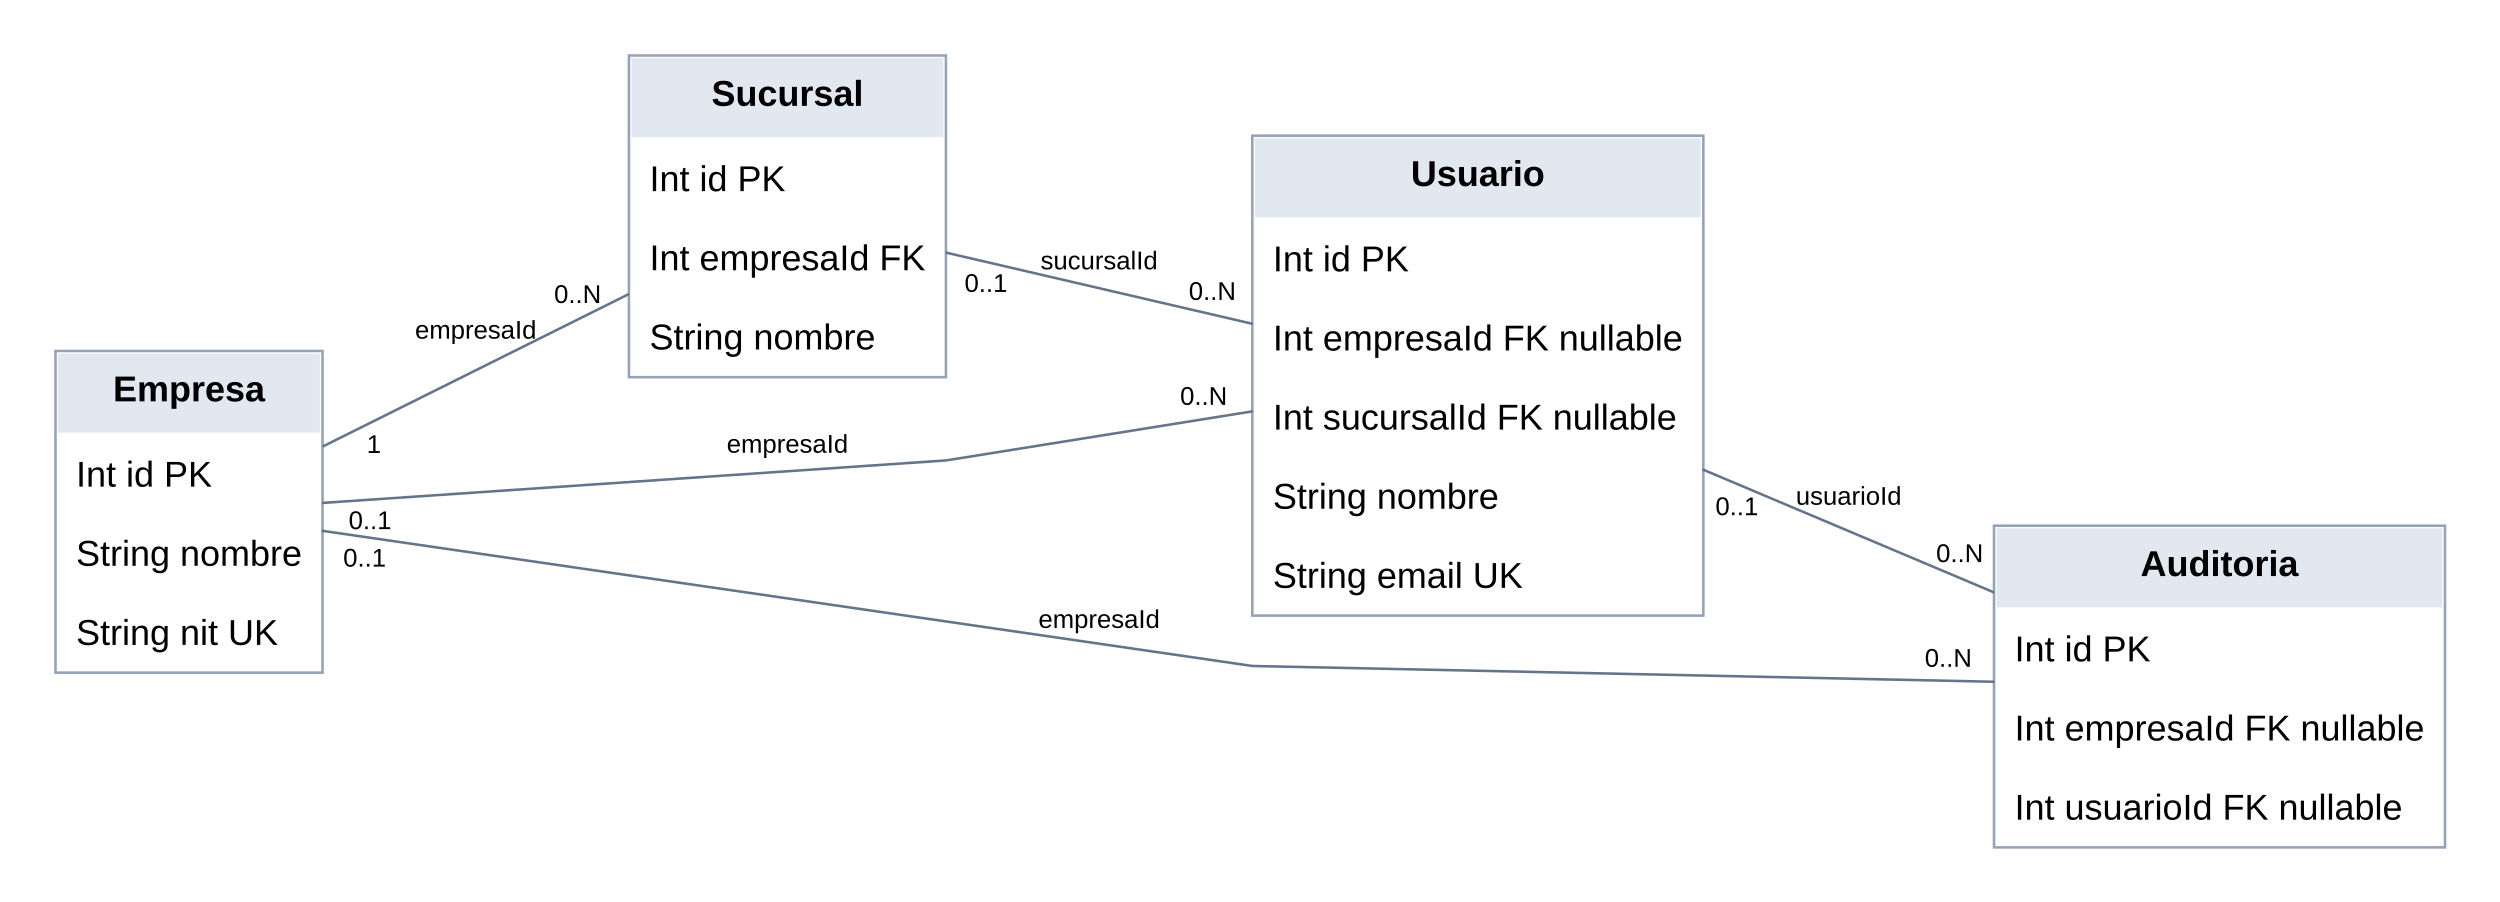
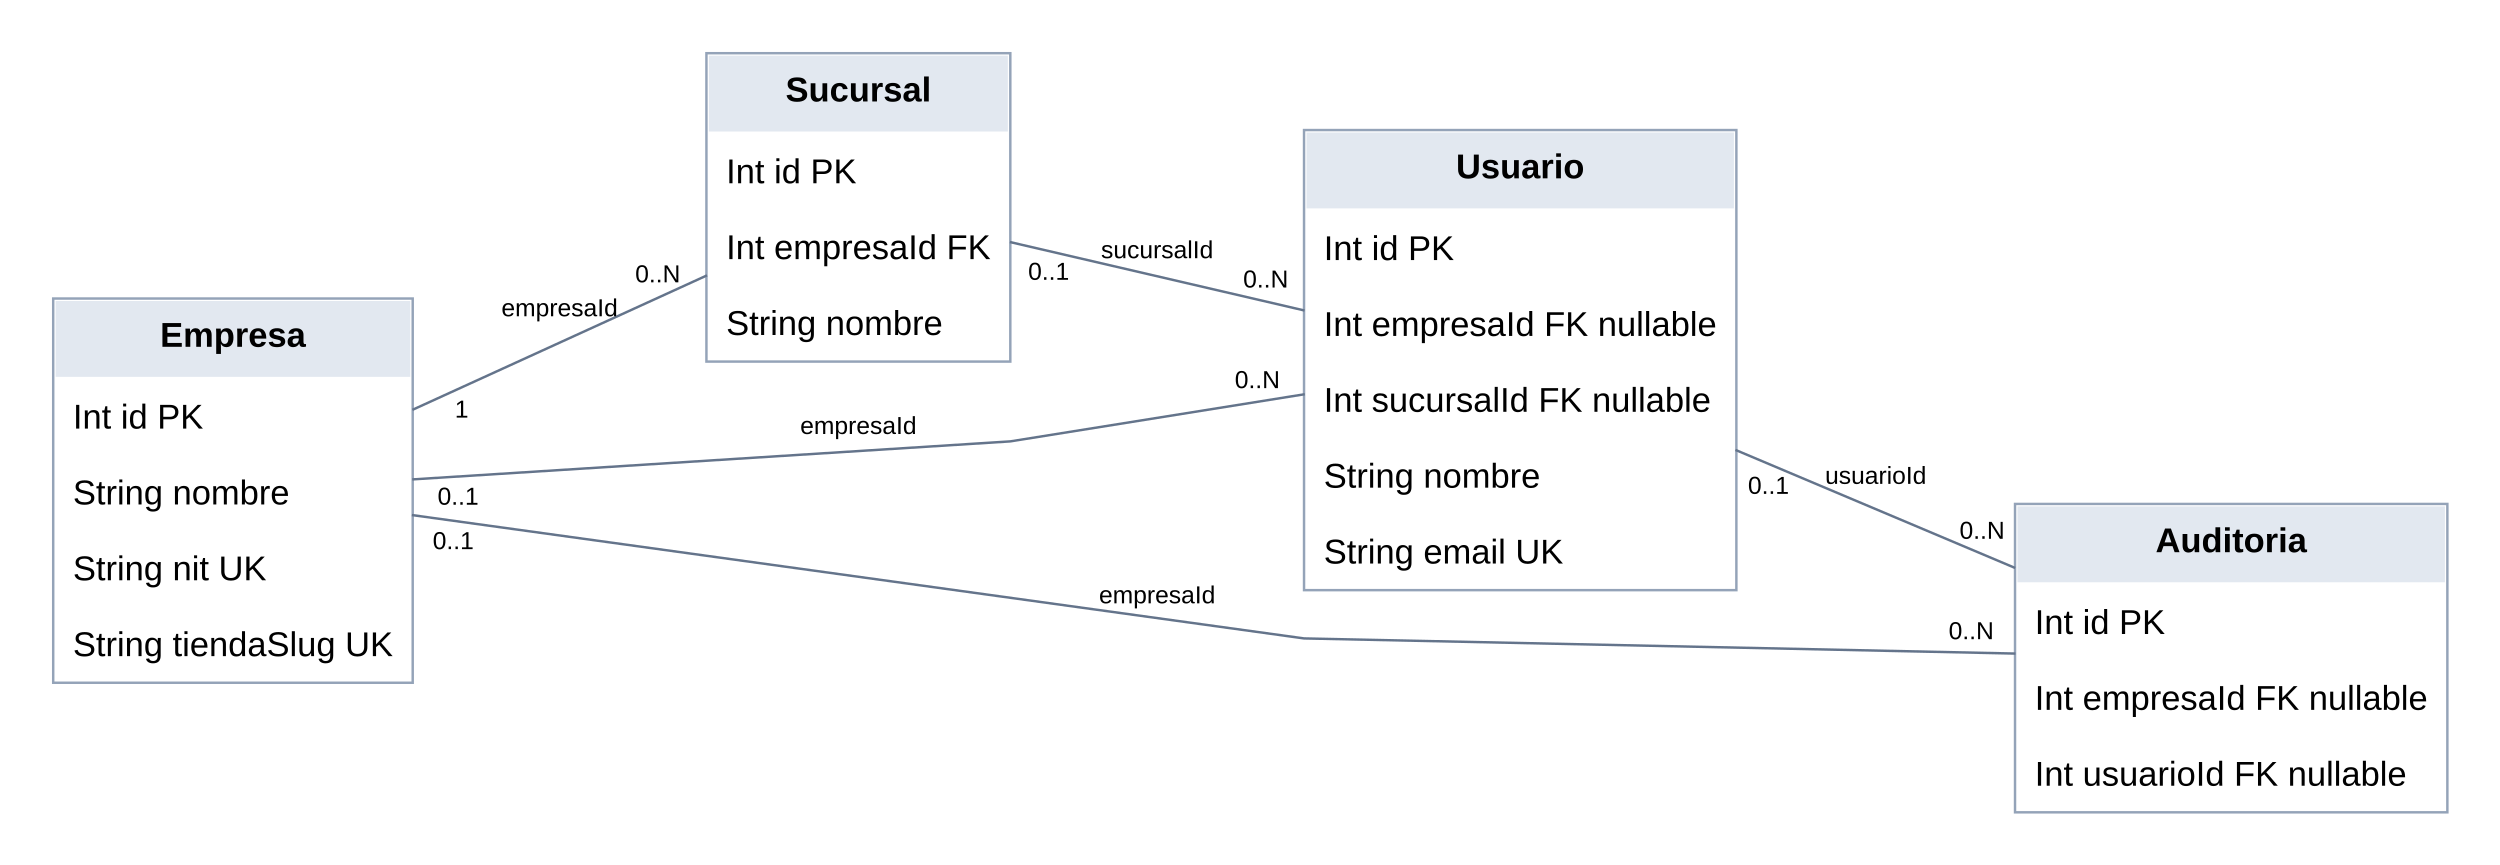
- <svg xmlns="http://www.w3.org/2000/svg" role="img" aria-label="Diagrama del proyecto" width="973pt" height="351pt" viewBox="0.00 0.00 973.00 351.00">
+ <svg xmlns="http://www.w3.org/2000/svg" role="img" aria-label="Diagrama del proyecto" width="1015pt" height="351pt" viewBox="0.00 0.00 1015.00 351.00">
  <g id="graph0" class="graph" transform="scale(1 1) rotate(0) translate(21.6 329.8)">
    <g id="node1" class="node">
-       <polygon fill="#e2e8f0" stroke="none" points="1,-161.4 1,-192.2 102.93,-192.2 102.93,-161.4 1,-161.4" />
-       <text xml:space="preserve" text-anchor="start" x="22.39" y="-173.6" font-family="Arial" font-weight="bold" font-size="14.00">Empresa</text>
-       <text xml:space="preserve" text-anchor="start" x="8" y="-140.4" font-family="Arial" font-size="14.00">Int id PK</text>
-       <text xml:space="preserve" text-anchor="start" x="8" y="-109.6" font-family="Arial" font-size="14.00">String nombre</text>
-       <text xml:space="preserve" text-anchor="start" x="8" y="-78.8" font-family="Arial" font-size="14.00">String nit UK</text>
-       <polygon fill="none" stroke="#94a3b8" points="0,-68 0,-193.2 103.93,-193.2 103.93,-68 0,-68" />
+       <polygon fill="#e2e8f0" stroke="none" points="1,-176.8 1,-207.6 144.96,-207.6 144.96,-176.8 1,-176.8" />
+       <text xml:space="preserve" text-anchor="start" x="43.41" y="-189" font-family="Arial" font-weight="bold" font-size="14.00">Empresa</text>
+       <text xml:space="preserve" text-anchor="start" x="8" y="-155.8" font-family="Arial" font-size="14.00">Int id PK</text>
+       <text xml:space="preserve" text-anchor="start" x="8" y="-125" font-family="Arial" font-size="14.00">String nombre</text>
+       <text xml:space="preserve" text-anchor="start" x="8" y="-94.2" font-family="Arial" font-size="14.00">String nit UK</text>
+       <text xml:space="preserve" text-anchor="start" x="8" y="-63.4" font-family="Arial" font-size="14.00">String tiendaSlug UK</text>
+       <polygon fill="none" stroke="#94a3b8" points="0,-52.6 0,-208.6 145.96,-208.6 145.96,-52.6 0,-52.6" />
    </g>
    <g id="node2" class="node">
-       <polygon fill="#e2e8f0" stroke="none" points="224.18,-276.4 224.18,-307.2 345.56,-307.2 345.56,-276.4 224.18,-276.4" />
-       <text xml:space="preserve" text-anchor="start" x="255.3" y="-288.6" font-family="Arial" font-weight="bold" font-size="14.00">Sucursal</text>
-       <text xml:space="preserve" text-anchor="start" x="231.18" y="-255.4" font-family="Arial" font-size="14.00">Int id PK</text>
-       <text xml:space="preserve" text-anchor="start" x="231.18" y="-224.6" font-family="Arial" font-size="14.00">Int empresaId FK</text>
-       <text xml:space="preserve" text-anchor="start" x="231.18" y="-193.8" font-family="Arial" font-size="14.00">String nombre</text>
-       <polygon fill="none" stroke="#94a3b8" points="223.18,-183 223.18,-308.2 346.56,-308.2 346.56,-183 223.18,-183" />
+       <polygon fill="#e2e8f0" stroke="none" points="266.21,-276.4 266.21,-307.2 387.59,-307.2 387.59,-276.4 266.21,-276.4" />
+       <text xml:space="preserve" text-anchor="start" x="297.33" y="-288.6" font-family="Arial" font-weight="bold" font-size="14.00">Sucursal</text>
+       <text xml:space="preserve" text-anchor="start" x="273.21" y="-255.4" font-family="Arial" font-size="14.00">Int id PK</text>
+       <text xml:space="preserve" text-anchor="start" x="273.21" y="-224.6" font-family="Arial" font-size="14.00">Int empresaId FK</text>
+       <text xml:space="preserve" text-anchor="start" x="273.21" y="-193.8" font-family="Arial" font-size="14.00">String nombre</text>
+       <polygon fill="none" stroke="#94a3b8" points="265.21,-183 265.21,-308.2 388.59,-308.2 388.59,-183 265.21,-183" />
    </g>
    <g id="edge1" class="edge">
-       <path fill="none" stroke="#64748b" d="M103.92,-155.98C139.12,-173.51 186.08,-196.9 223.21,-215.39" />
-       <text xml:space="preserve" text-anchor="middle" x="163.55" y="-197.99" font-family="Arial" font-size="10.00">empresaId</text>
-       <text xml:space="preserve" text-anchor="middle" x="203.22" y="-211.88" font-family="Arial" font-size="10.00">0..N</text>
-       <text xml:space="preserve" text-anchor="middle" x="123.92" y="-153.49" font-family="Arial" font-size="10.00">1</text>
+       <path fill="none" stroke="#64748b" d="M145.83,-163.4C183.65,-180.66 229.49,-201.59 265.46,-218.01" />
+       <text xml:space="preserve" text-anchor="middle" x="205.59" y="-201.4" font-family="Arial" font-size="10.00">empresaId</text>
+       <text xml:space="preserve" text-anchor="middle" x="245.46" y="-215.17" font-family="Arial" font-size="10.00">0..N</text>
+       <text xml:space="preserve" text-anchor="middle" x="165.83" y="-160.24" font-family="Arial" font-size="10.00">1</text>
    </g>
    <g id="node3" class="node">
-       <polygon fill="#e2e8f0" stroke="none" points="466.8,-245.2 466.8,-276 640.33,-276 640.33,-245.2 466.8,-245.2" />
-       <text xml:space="preserve" text-anchor="start" x="527.5" y="-257.4" font-family="Arial" font-weight="bold" font-size="14.00">Usuario</text>
-       <text xml:space="preserve" text-anchor="start" x="473.8" y="-224.2" font-family="Arial" font-size="14.00">Int id PK</text>
-       <text xml:space="preserve" text-anchor="start" x="473.8" y="-193.4" font-family="Arial" font-size="14.00">Int empresaId FK nullable</text>
-       <text xml:space="preserve" text-anchor="start" x="473.8" y="-162.6" font-family="Arial" font-size="14.00">Int sucursalId FK nullable</text>
-       <text xml:space="preserve" text-anchor="start" x="473.8" y="-131.8" font-family="Arial" font-size="14.00">String nombre</text>
-       <text xml:space="preserve" text-anchor="start" x="473.8" y="-101" font-family="Arial" font-size="14.00">String email UK</text>
-       <polygon fill="none" stroke="#94a3b8" points="465.8,-90.2 465.8,-277 641.33,-277 641.33,-90.2 465.8,-90.2" />
+       <polygon fill="#e2e8f0" stroke="none" points="508.84,-245.2 508.84,-276 682.37,-276 682.37,-245.2 508.84,-245.2" />
+       <text xml:space="preserve" text-anchor="start" x="569.54" y="-257.4" font-family="Arial" font-weight="bold" font-size="14.00">Usuario</text>
+       <text xml:space="preserve" text-anchor="start" x="515.84" y="-224.2" font-family="Arial" font-size="14.00">Int id PK</text>
+       <text xml:space="preserve" text-anchor="start" x="515.84" y="-193.4" font-family="Arial" font-size="14.00">Int empresaId FK nullable</text>
+       <text xml:space="preserve" text-anchor="start" x="515.84" y="-162.6" font-family="Arial" font-size="14.00">Int sucursalId FK nullable</text>
+       <text xml:space="preserve" text-anchor="start" x="515.84" y="-131.8" font-family="Arial" font-size="14.00">String nombre</text>
+       <text xml:space="preserve" text-anchor="start" x="515.84" y="-101" font-family="Arial" font-size="14.00">String email UK</text>
+       <polygon fill="none" stroke="#94a3b8" points="507.84,-90.2 507.84,-277 683.37,-277 683.37,-90.2 507.84,-90.2" />
    </g>
    <g id="edge2" class="edge">
-       <path fill="none" stroke="#64748b" d="M103.77,-134.06C187.8,-139.79 346.56,-150.6 346.56,-150.6 346.56,-150.6 409.72,-160.72 466.1,-169.75" />
-       <text xml:space="preserve" text-anchor="middle" x="284.87" y="-153.6" font-family="Arial" font-size="10.00">empresaId</text>
-       <text xml:space="preserve" text-anchor="middle" x="446.86" y="-172.23" font-family="Arial" font-size="10.00">0..N</text>
-       <text xml:space="preserve" text-anchor="middle" x="122.43" y="-123.86" font-family="Arial" font-size="10.00">0..1</text>
+       <path fill="none" stroke="#64748b" d="M145.77,-135.16C238.62,-141.07 388.59,-150.6 388.59,-150.6 388.59,-150.6 451.75,-160.72 508.13,-169.75" />
+       <text xml:space="preserve" text-anchor="middle" x="326.9" y="-153.6" font-family="Arial" font-size="10.00">empresaId</text>
+       <text xml:space="preserve" text-anchor="middle" x="488.89" y="-172.23" font-family="Arial" font-size="10.00">0..N</text>
+       <text xml:space="preserve" text-anchor="middle" x="164.39" y="-124.88" font-family="Arial" font-size="10.00">0..1</text>
    </g>
    <g id="node4" class="node">
-       <polygon fill="#e2e8f0" stroke="none" points="755.47,-93.4 755.47,-124.2 929,-124.2 929,-93.4 755.47,-93.4" />
-       <text xml:space="preserve" text-anchor="start" x="811.51" y="-105.6" font-family="Arial" font-weight="bold" font-size="14.00">Auditoria</text>
-       <text xml:space="preserve" text-anchor="start" x="762.47" y="-72.4" font-family="Arial" font-size="14.00">Int id PK</text>
-       <text xml:space="preserve" text-anchor="start" x="762.47" y="-41.6" font-family="Arial" font-size="14.00">Int empresaId FK nullable</text>
-       <text xml:space="preserve" text-anchor="start" x="762.47" y="-10.8" font-family="Arial" font-size="14.00">Int usuarioId FK nullable</text>
-       <polygon fill="none" stroke="#94a3b8" points="754.47,0 754.47,-125.2 930,-125.2 930,0 754.47,0" />
+       <polygon fill="#e2e8f0" stroke="none" points="797.5,-93.4 797.5,-124.2 971.03,-124.2 971.03,-93.4 797.5,-93.4" />
+       <text xml:space="preserve" text-anchor="start" x="853.55" y="-105.6" font-family="Arial" font-weight="bold" font-size="14.00">Auditoria</text>
+       <text xml:space="preserve" text-anchor="start" x="804.5" y="-72.4" font-family="Arial" font-size="14.00">Int id PK</text>
+       <text xml:space="preserve" text-anchor="start" x="804.5" y="-41.6" font-family="Arial" font-size="14.00">Int empresaId FK nullable</text>
+       <text xml:space="preserve" text-anchor="start" x="804.5" y="-10.8" font-family="Arial" font-size="14.00">Int usuarioId FK nullable</text>
+       <polygon fill="none" stroke="#94a3b8" points="796.5,0 796.5,-125.2 972.03,-125.2 972.03,0 796.5,0" />
    </g>
    <g id="edge4" class="edge">
-       <path fill="none" stroke="#64748b" d="M103.59,-123.24C213.83,-107.22 465.8,-70.6 465.8,-70.6 465.8,-70.6 643.76,-66.81 754.63,-64.45" />
-       <text xml:space="preserve" text-anchor="middle" x="406.18" y="-85.41" font-family="Arial" font-size="10.00">empresaId</text>
-       <text xml:space="preserve" text-anchor="middle" x="736.69" y="-70.28" font-family="Arial" font-size="10.00">0..N</text>
-       <text xml:space="preserve" text-anchor="middle" x="120.31" y="-109.27" font-family="Arial" font-size="10.00">0..1</text>
+       <path fill="none" stroke="#64748b" d="M145.62,-120.69C268.85,-103.65 507.84,-70.6 507.84,-70.6 507.84,-70.6 685.79,-66.81 796.67,-64.45" />
+       <text xml:space="preserve" text-anchor="middle" x="448.21" y="-84.86" font-family="Arial" font-size="10.00">empresaId</text>
+       <text xml:space="preserve" text-anchor="middle" x="778.72" y="-70.28" font-family="Arial" font-size="10.00">0..N</text>
+       <text xml:space="preserve" text-anchor="middle" x="162.42" y="-106.84" font-family="Arial" font-size="10.00">0..1</text>
    </g>
    <g id="edge3" class="edge">
-       <path fill="none" stroke="#64748b" d="M346.38,-231.53C381.73,-223.31 426.93,-212.81 465.99,-203.73" />
-       <text xml:space="preserve" text-anchor="middle" x="406.18" y="-224.98" font-family="Arial" font-size="10.00">sucursalId</text>
-       <text xml:space="preserve" text-anchor="middle" x="450.25" y="-213.06" font-family="Arial" font-size="10.00">0..N</text>
-       <text xml:space="preserve" text-anchor="middle" x="362.13" y="-216.19" font-family="Arial" font-size="10.00">0..1</text>
+       <path fill="none" stroke="#64748b" d="M388.42,-231.53C423.77,-223.31 468.96,-212.81 508.03,-203.73" />
+       <text xml:space="preserve" text-anchor="middle" x="448.21" y="-224.98" font-family="Arial" font-size="10.00">sucursalId</text>
+       <text xml:space="preserve" text-anchor="middle" x="492.29" y="-213.06" font-family="Arial" font-size="10.00">0..N</text>
+       <text xml:space="preserve" text-anchor="middle" x="404.16" y="-216.19" font-family="Arial" font-size="10.00">0..1</text>
    </g>
    <g id="edge5" class="edge">
-       <path fill="none" stroke="#64748b" d="M640.97,-147.13C676.9,-131.96 718.55,-114.39 754.52,-99.2" />
-       <text xml:space="preserve" text-anchor="middle" x="697.9" y="-133.34" font-family="Arial" font-size="10.00">usuarioId</text>
-       <text xml:space="preserve" text-anchor="middle" x="741.11" y="-111.04" font-family="Arial" font-size="10.00">0..N</text>
-       <text xml:space="preserve" text-anchor="middle" x="654.38" y="-129.3" font-family="Arial" font-size="10.00">0..1</text>
+       <path fill="none" stroke="#64748b" d="M683,-147.13C718.94,-131.96 760.58,-114.39 796.55,-99.2" />
+       <text xml:space="preserve" text-anchor="middle" x="739.94" y="-133.34" font-family="Arial" font-size="10.00">usuarioId</text>
+       <text xml:space="preserve" text-anchor="middle" x="783.14" y="-111.04" font-family="Arial" font-size="10.00">0..N</text>
+       <text xml:space="preserve" text-anchor="middle" x="696.41" y="-129.3" font-family="Arial" font-size="10.00">0..1</text>
    </g>
  </g>
</svg>
